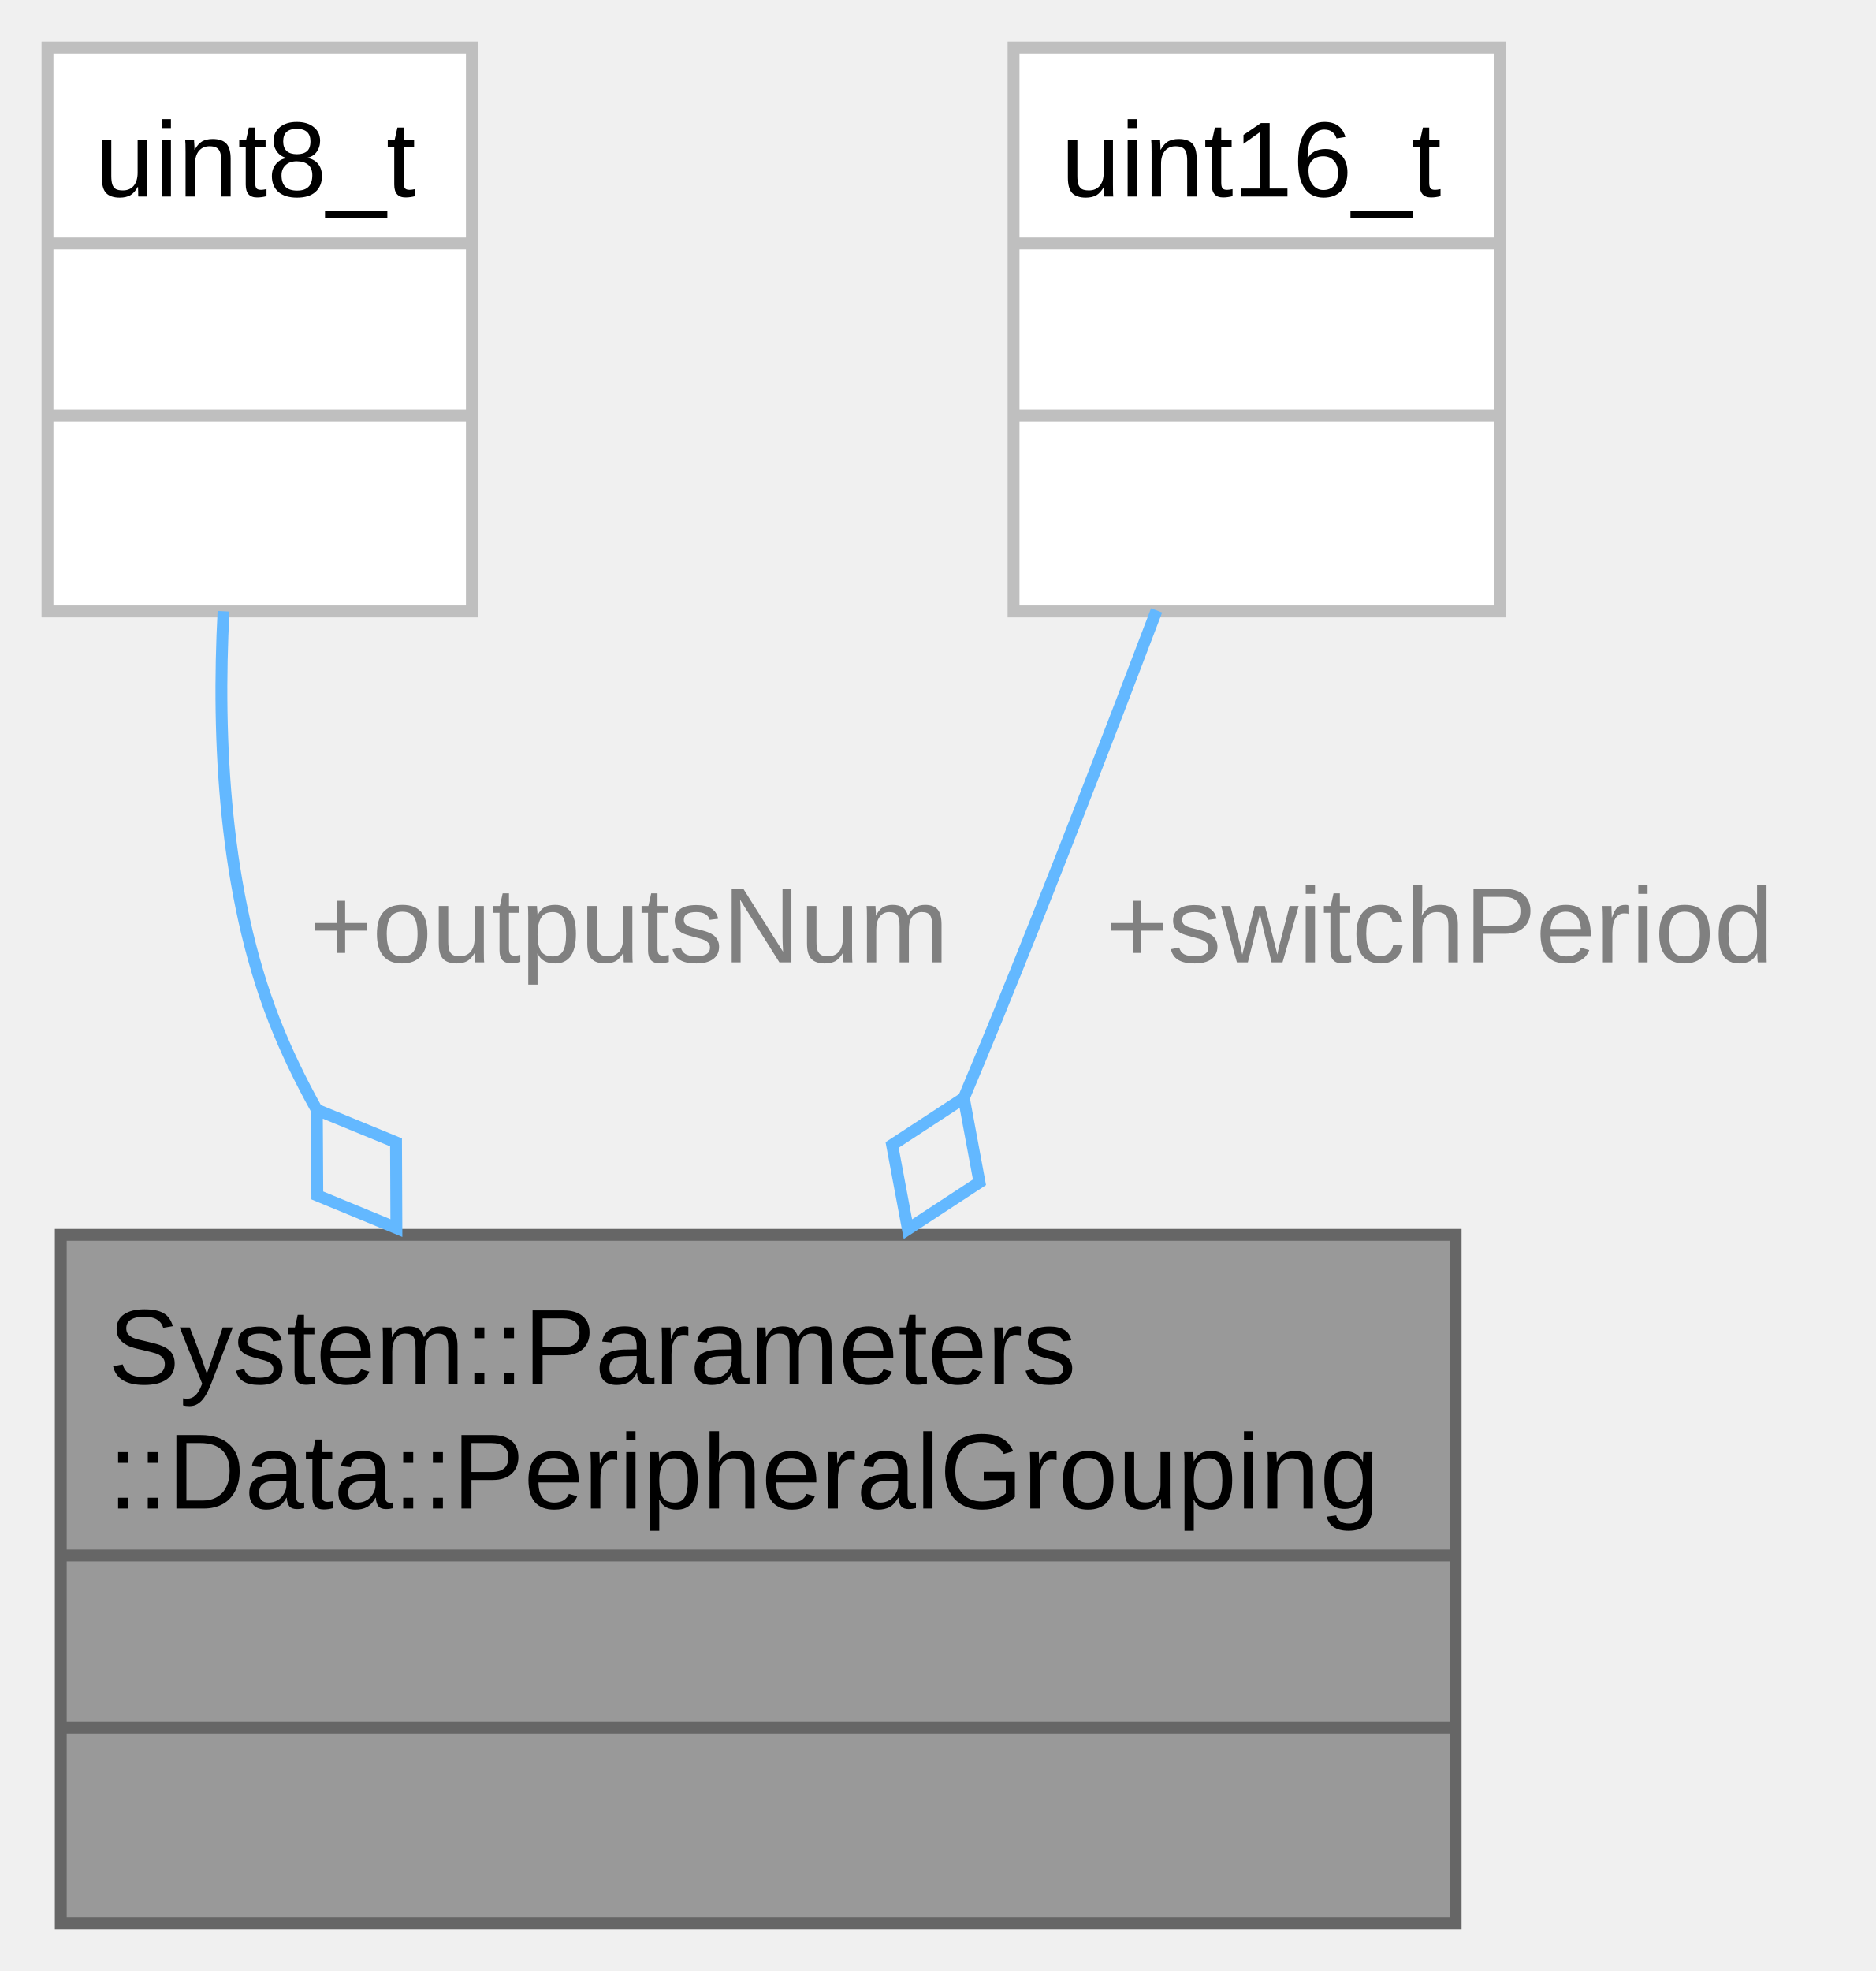
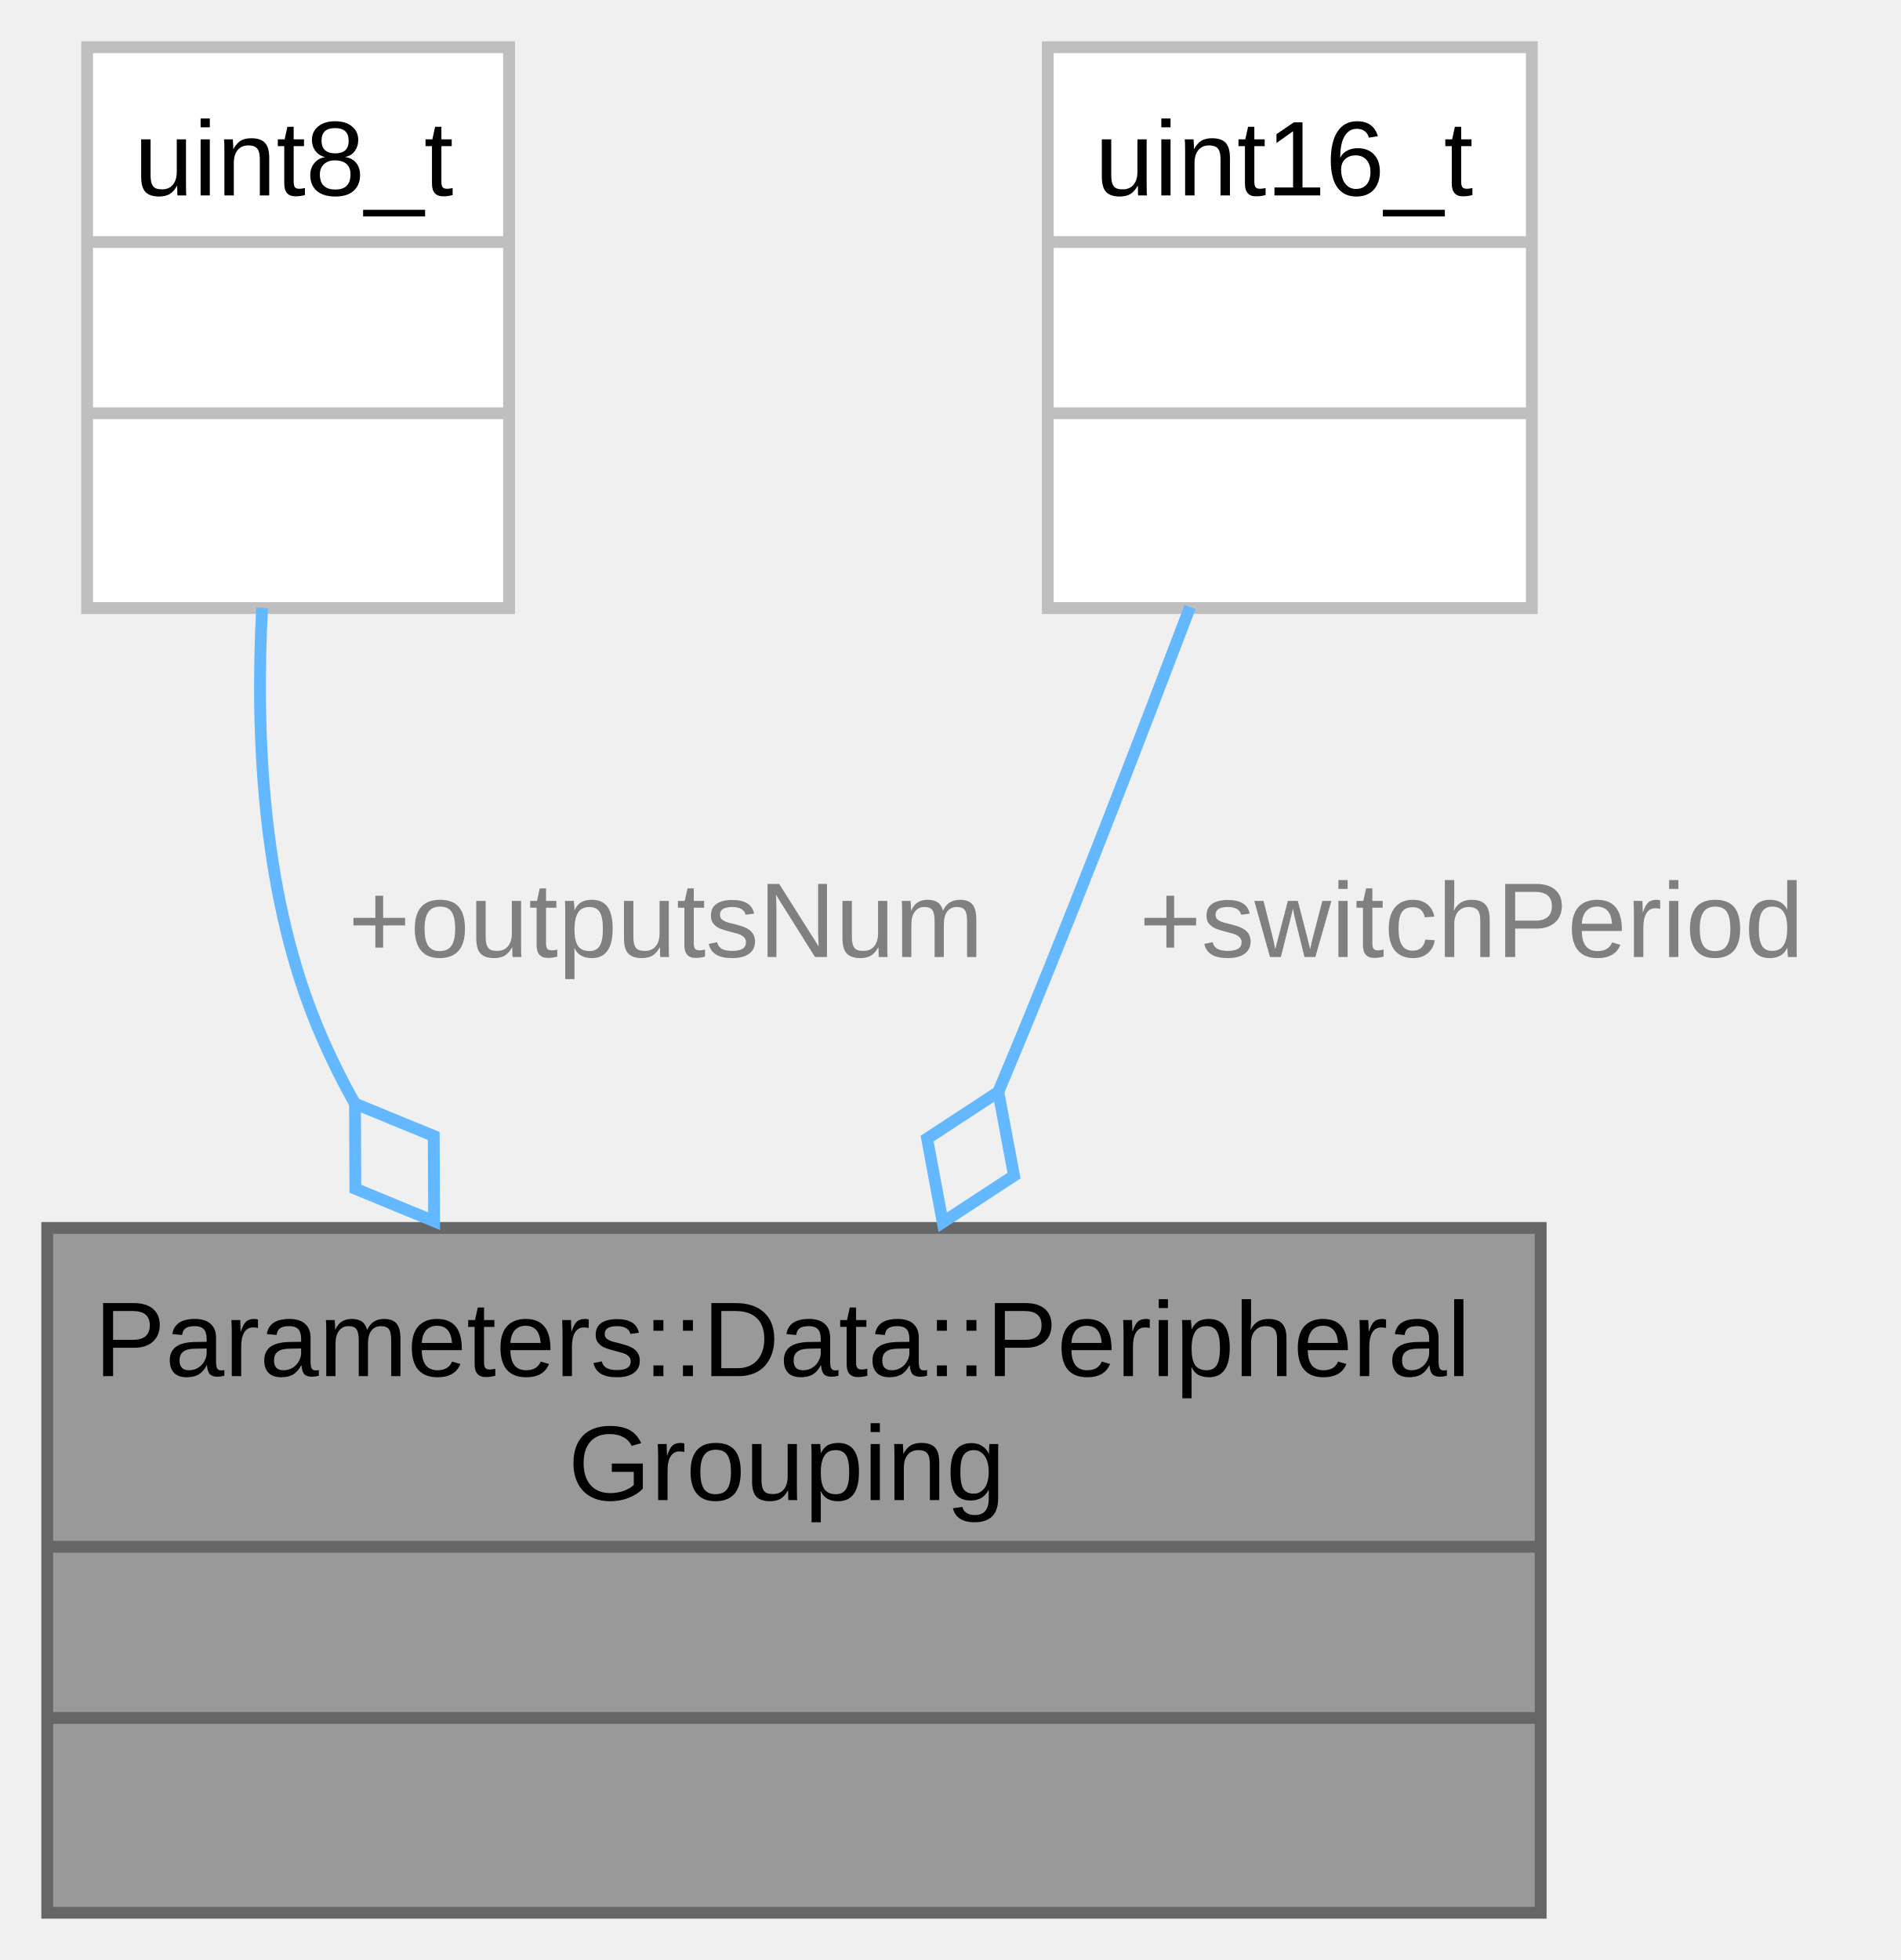
- <svg xmlns="http://www.w3.org/2000/svg" xmlns:xlink="http://www.w3.org/1999/xlink" width="158pt" height="166pt" viewBox="0.00 0.00 158.00 166.00">
+ <svg xmlns="http://www.w3.org/2000/svg" xmlns:xlink="http://www.w3.org/1999/xlink" width="161pt" height="166pt" viewBox="0.00 0.00 161.00 166.00">
  <g id="graph0" class="graph" transform="scale(1 1) rotate(0) translate(4 162)">
    <g id="Node000001" class="node">
      <g id="a_Node000001">
        <a xlink:title="Stores peripheral grouping configuration.">
-           <polygon fill="#999999" stroke="none" points="118.62,-58 1.12,-58 1.12,0 118.62,0 118.62,-58" />
-           <text xml:space="preserve" text-anchor="start" x="5.12" y="-45.45" font-family="Arial" font-size="9.00">System::Parameters</text>
-           <text xml:space="preserve" text-anchor="start" x="5.12" y="-34.95" font-family="Arial" font-size="9.00">::Data::PeripheralGrouping</text>
-           <text xml:space="preserve" text-anchor="start" x="58.75" y="-20.45" font-family="Arial" font-size="9.00"> </text>
-           <text xml:space="preserve" text-anchor="start" x="58.75" y="-5.95" font-family="Arial" font-size="9.00"> </text>
-           <polygon fill="#666666" stroke="#666666" points="1.12,-31 1.12,-31 118.62,-31 118.62,-31 1.12,-31" />
-           <polygon fill="#666666" stroke="#666666" points="1.12,-16.5 1.12,-16.5 118.62,-16.5 118.62,-16.5 1.12,-16.5" />
-           <polygon fill="none" stroke="#666666" points="1.12,0 1.12,-58 118.62,-58 118.62,0 1.12,0" />
+           <polygon fill="#999999" stroke="none" points="126.5,-58 0,-58 0,0 126.5,0 126.5,-58" />
+           <text xml:space="preserve" text-anchor="start" x="4" y="-45.45" font-family="Arial" font-size="9.00">Parameters::Data::Peripheral</text>
+           <text xml:space="preserve" text-anchor="start" x="44.12" y="-34.95" font-family="Arial" font-size="9.00">Grouping</text>
+           <text xml:space="preserve" text-anchor="start" x="62.12" y="-20.45" font-family="Arial" font-size="9.00"> </text>
+           <text xml:space="preserve" text-anchor="start" x="62.12" y="-5.95" font-family="Arial" font-size="9.00"> </text>
+           <polygon fill="#666666" stroke="#666666" points="0,-31 0,-31 126.5,-31 126.5,-31 0,-31" />
+           <polygon fill="#666666" stroke="#666666" points="0,-16.5 0,-16.5 126.5,-16.5 126.5,-16.5 0,-16.5" />
+           <polygon fill="none" stroke="#666666" points="0,0 0,-58 126.5,-58 126.5,0 0,0" />
        </a>
      </g>
    </g>
    <g id="Node000002" class="node">
      <g id="a_Node000002">
        <a xlink:title=" ">
-           <polygon fill="white" stroke="none" points="35.75,-158 0,-158 0,-110.5 35.75,-110.5 35.75,-158" />
-           <text xml:space="preserve" text-anchor="start" x="4" y="-145.45" font-family="Arial" font-size="9.00">uint8_t</text>
-           <text xml:space="preserve" text-anchor="start" x="16.75" y="-130.95" font-family="Arial" font-size="9.00"> </text>
-           <text xml:space="preserve" text-anchor="start" x="16.75" y="-116.45" font-family="Arial" font-size="9.00"> </text>
-           <polygon fill="#bfbfbf" stroke="#bfbfbf" points="0,-141.5 0,-141.5 35.75,-141.5 35.75,-141.5 0,-141.5" />
-           <polygon fill="#bfbfbf" stroke="#bfbfbf" points="0,-127 0,-127 35.75,-127 35.75,-127 0,-127" />
-           <polygon fill="none" stroke="#bfbfbf" points="0,-110.5 0,-158 35.75,-158 35.75,-110.5 0,-110.5" />
+           <polygon fill="white" stroke="none" points="39.12,-158 3.38,-158 3.38,-110.5 39.12,-110.5 39.12,-158" />
+           <text xml:space="preserve" text-anchor="start" x="7.38" y="-145.45" font-family="Arial" font-size="9.00">uint8_t</text>
+           <text xml:space="preserve" text-anchor="start" x="20.12" y="-130.95" font-family="Arial" font-size="9.00"> </text>
+           <text xml:space="preserve" text-anchor="start" x="20.12" y="-116.45" font-family="Arial" font-size="9.00"> </text>
+           <polygon fill="#bfbfbf" stroke="#bfbfbf" points="3.38,-141.5 3.38,-141.5 39.12,-141.5 39.12,-141.5 3.38,-141.5" />
+           <polygon fill="#bfbfbf" stroke="#bfbfbf" points="3.38,-127 3.38,-127 39.12,-127 39.12,-127 3.38,-127" />
+           <polygon fill="none" stroke="#bfbfbf" points="3.38,-110.5 3.38,-158 39.12,-158 39.12,-110.5 3.38,-110.5" />
        </a>
      </g>
    </g>
    <g id="edge1_Node000001_Node000002" class="edge">
      <g id="a_edge1_Node000001_Node000002">
        <a xlink:title=" ">
-           <path fill="none" stroke="#63b8ff" d="M14.83,-110.52C14.26,-99.72 14.88,-86.83 19.12,-76 20.11,-73.48 21.31,-71 22.65,-68.59" />
-           <polygon fill="none" stroke="#63b8ff" points="22.69,-68.53 22.73,-61.32 29.39,-58.57 29.36,-65.79 22.69,-68.53" />
+           <path fill="none" stroke="#63b8ff" d="M18.2,-110.52C17.63,-99.72 18.26,-86.83 22.5,-76 23.49,-73.48 24.68,-71 26.03,-68.59" />
+           <polygon fill="none" stroke="#63b8ff" points="26.07,-68.53 26.1,-61.32 32.77,-58.57 32.74,-65.79 26.07,-68.53" />
        </a>
      </g>
-       <text xml:space="preserve" text-anchor="start" x="22.12" y="-80.95" font-family="Arial" font-size="9.00" fill="grey">+outputsNum</text>
+       <text xml:space="preserve" text-anchor="start" x="25.5" y="-80.95" font-family="Arial" font-size="9.00" fill="grey">+outputsNum</text>
    </g>
    <g id="Node000003" class="node">
      <g id="a_Node000003">
        <a xlink:title=" ">
-           <polygon fill="white" stroke="none" points="122.38,-158 81.38,-158 81.38,-110.5 122.38,-110.5 122.38,-158" />
-           <text xml:space="preserve" text-anchor="start" x="85.38" y="-145.45" font-family="Arial" font-size="9.00">uint16_t</text>
-           <text xml:space="preserve" text-anchor="start" x="100.75" y="-130.95" font-family="Arial" font-size="9.00"> </text>
-           <text xml:space="preserve" text-anchor="start" x="100.75" y="-116.45" font-family="Arial" font-size="9.00"> </text>
-           <polygon fill="#bfbfbf" stroke="#bfbfbf" points="81.38,-141.5 81.38,-141.5 122.38,-141.5 122.38,-141.5 81.38,-141.5" />
-           <polygon fill="#bfbfbf" stroke="#bfbfbf" points="81.38,-127 81.38,-127 122.38,-127 122.38,-127 81.38,-127" />
-           <polygon fill="none" stroke="#bfbfbf" points="81.38,-110.5 81.38,-158 122.38,-158 122.38,-110.5 81.38,-110.5" />
+           <polygon fill="white" stroke="none" points="125.75,-158 84.75,-158 84.75,-110.5 125.75,-110.5 125.75,-158" />
+           <text xml:space="preserve" text-anchor="start" x="88.75" y="-145.45" font-family="Arial" font-size="9.00">uint16_t</text>
+           <text xml:space="preserve" text-anchor="start" x="104.12" y="-130.95" font-family="Arial" font-size="9.00"> </text>
+           <text xml:space="preserve" text-anchor="start" x="104.12" y="-116.45" font-family="Arial" font-size="9.00"> </text>
+           <polygon fill="#bfbfbf" stroke="#bfbfbf" points="84.75,-141.5 84.75,-141.5 125.75,-141.5 125.75,-141.5 84.75,-141.5" />
+           <polygon fill="#bfbfbf" stroke="#bfbfbf" points="84.75,-127 84.75,-127 125.75,-127 125.75,-127 84.75,-127" />
+           <polygon fill="none" stroke="#bfbfbf" points="84.75,-110.5 84.75,-158 125.75,-158 125.75,-110.5 84.75,-110.5" />
        </a>
      </g>
    </g>
    <g id="edge2_Node000001_Node000003" class="edge">
      <g id="a_edge2_Node000001_Node000003">
        <a xlink:title=" ">
-           <path fill="none" stroke="#63b8ff" d="M93.43,-110.59C89.42,-100.04 84.51,-87.33 79.88,-76 79,-73.86 78.09,-71.66 77.16,-69.45" />
-           <polygon fill="none" stroke="#63b8ff" points="77.19,-69.52 71.15,-65.57 72.48,-58.48 78.51,-62.43 77.19,-69.52" />
+           <path fill="none" stroke="#63b8ff" d="M96.8,-110.59C92.8,-100.04 87.89,-87.33 83.25,-76 82.37,-73.86 81.46,-71.66 80.53,-69.45" />
+           <polygon fill="none" stroke="#63b8ff" points="80.56,-69.52 74.53,-65.57 75.85,-58.48 81.89,-62.43 80.56,-69.52" />
        </a>
      </g>
-       <text xml:space="preserve" text-anchor="start" x="89.13" y="-80.95" font-family="Arial" font-size="9.00" fill="grey">+switchPeriod</text>
+       <text xml:space="preserve" text-anchor="start" x="92.5" y="-80.95" font-family="Arial" font-size="9.00" fill="grey">+switchPeriod</text>
    </g>
  </g>
</svg>
